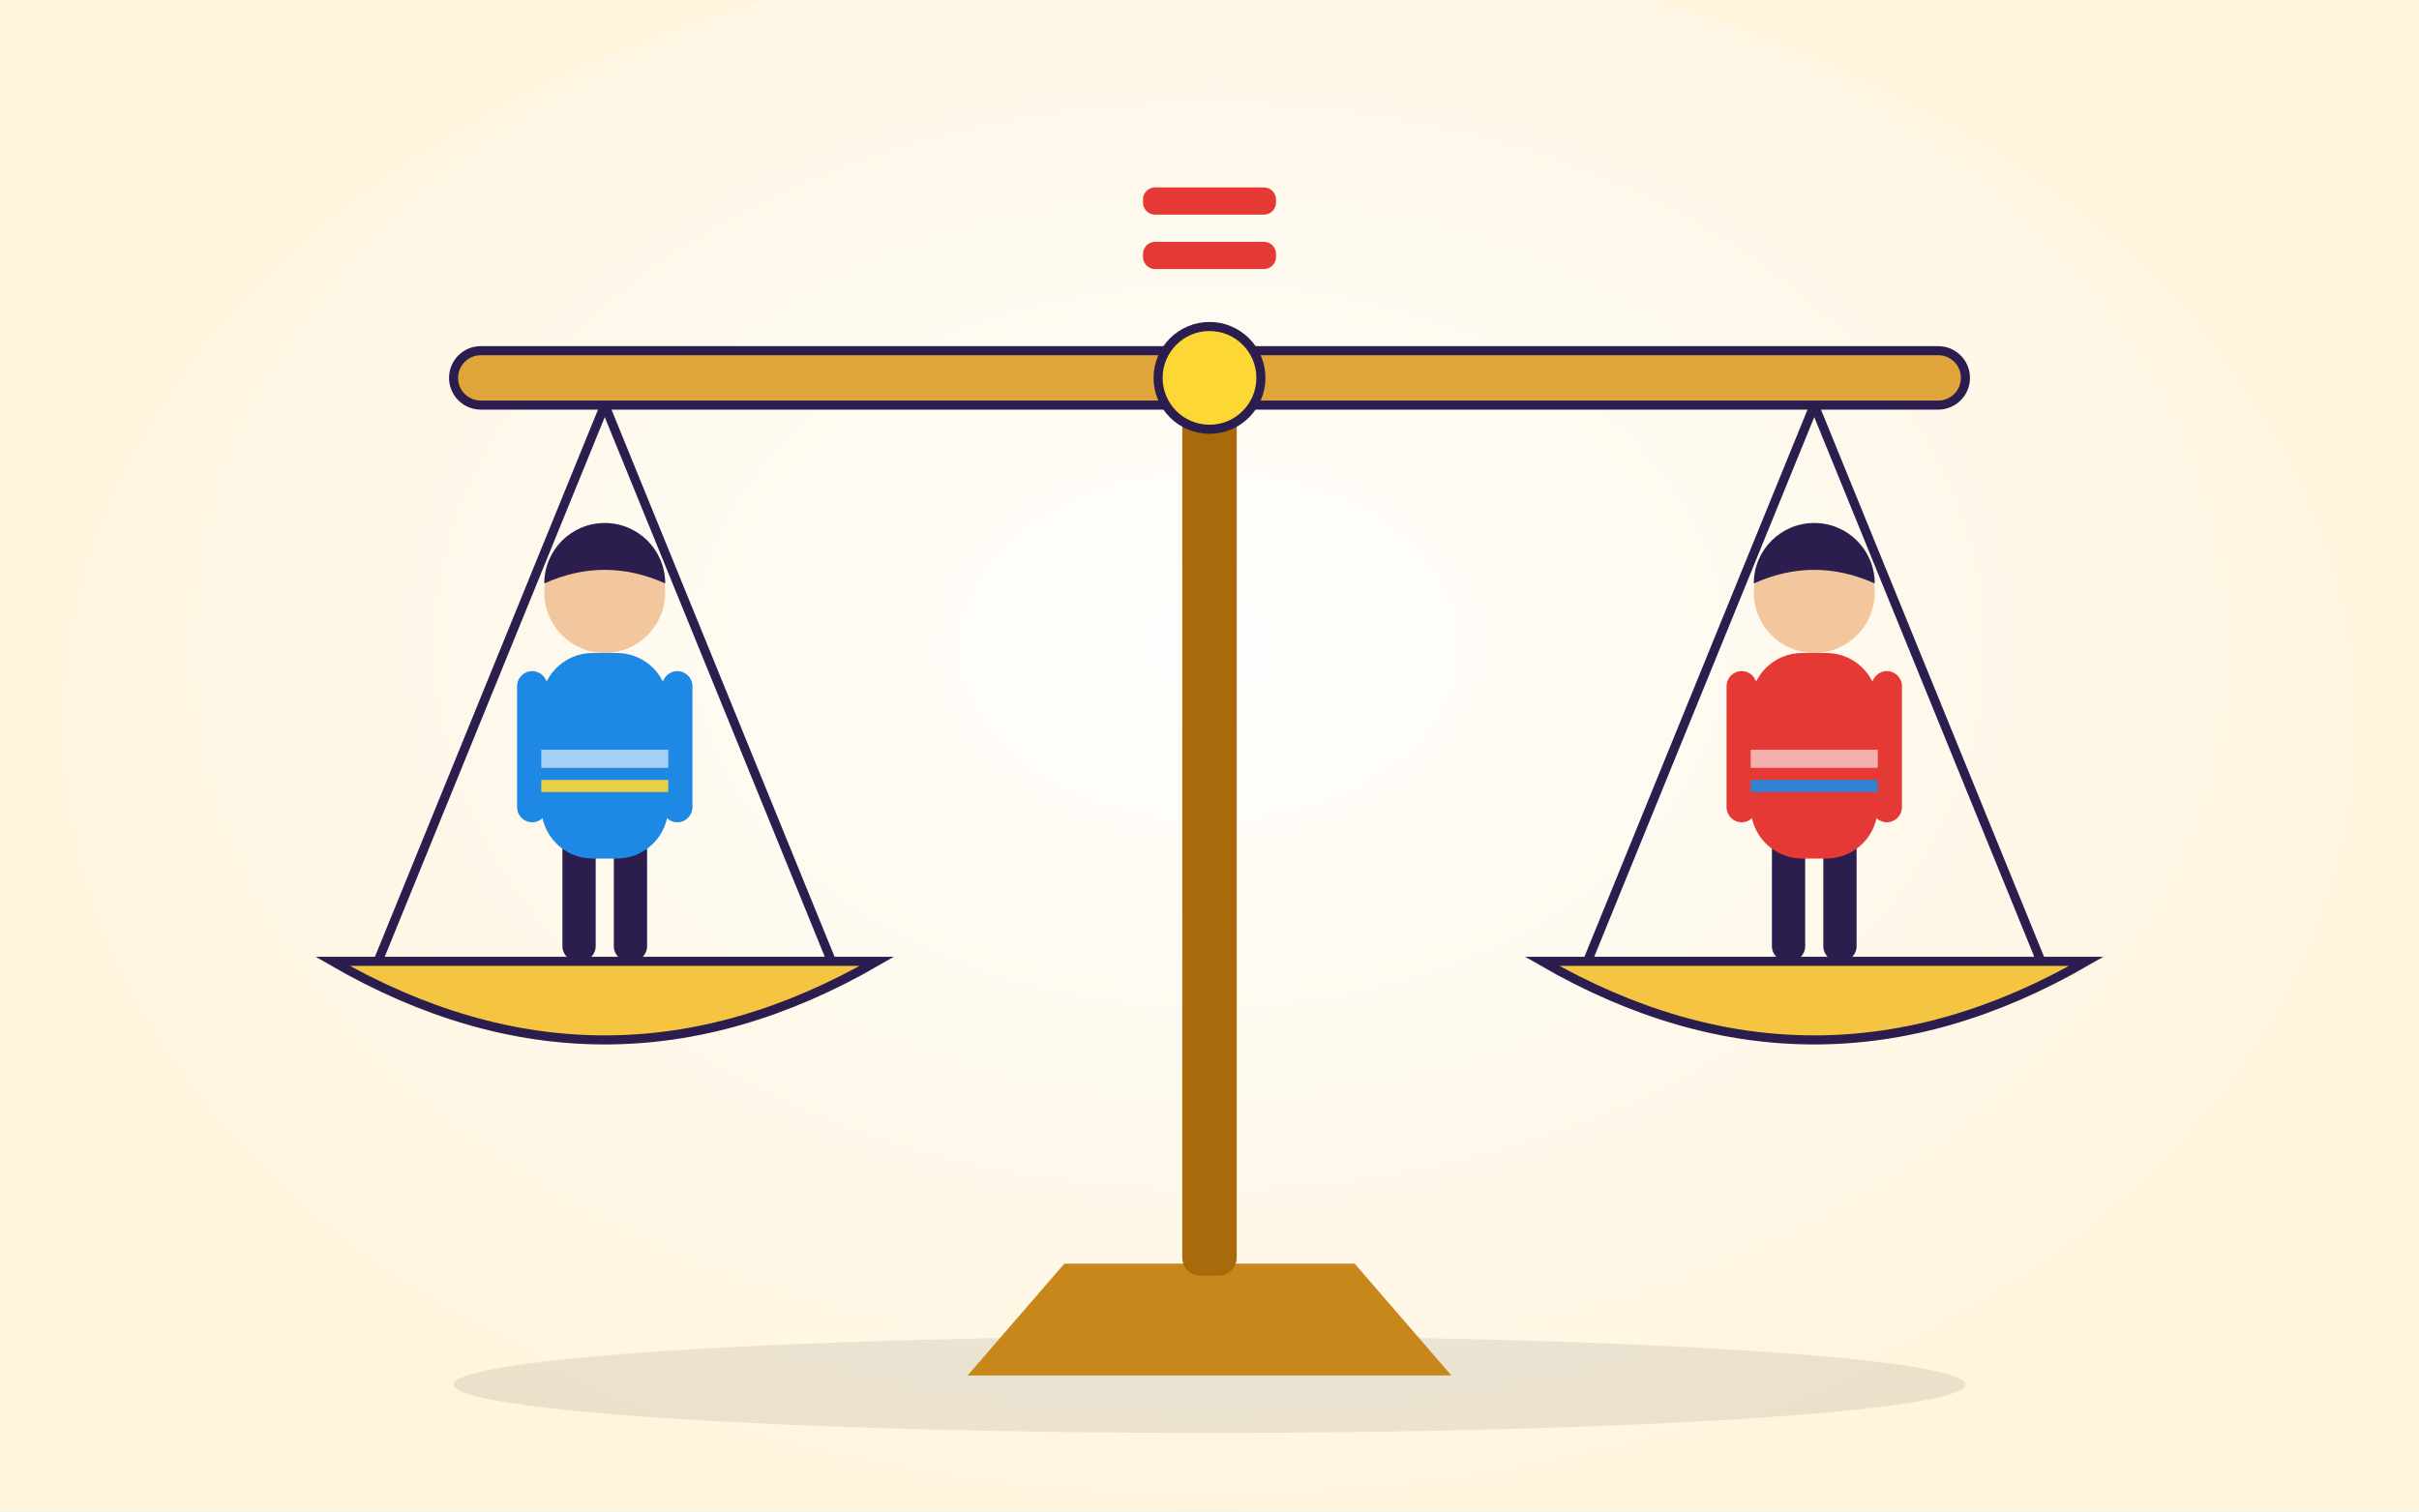
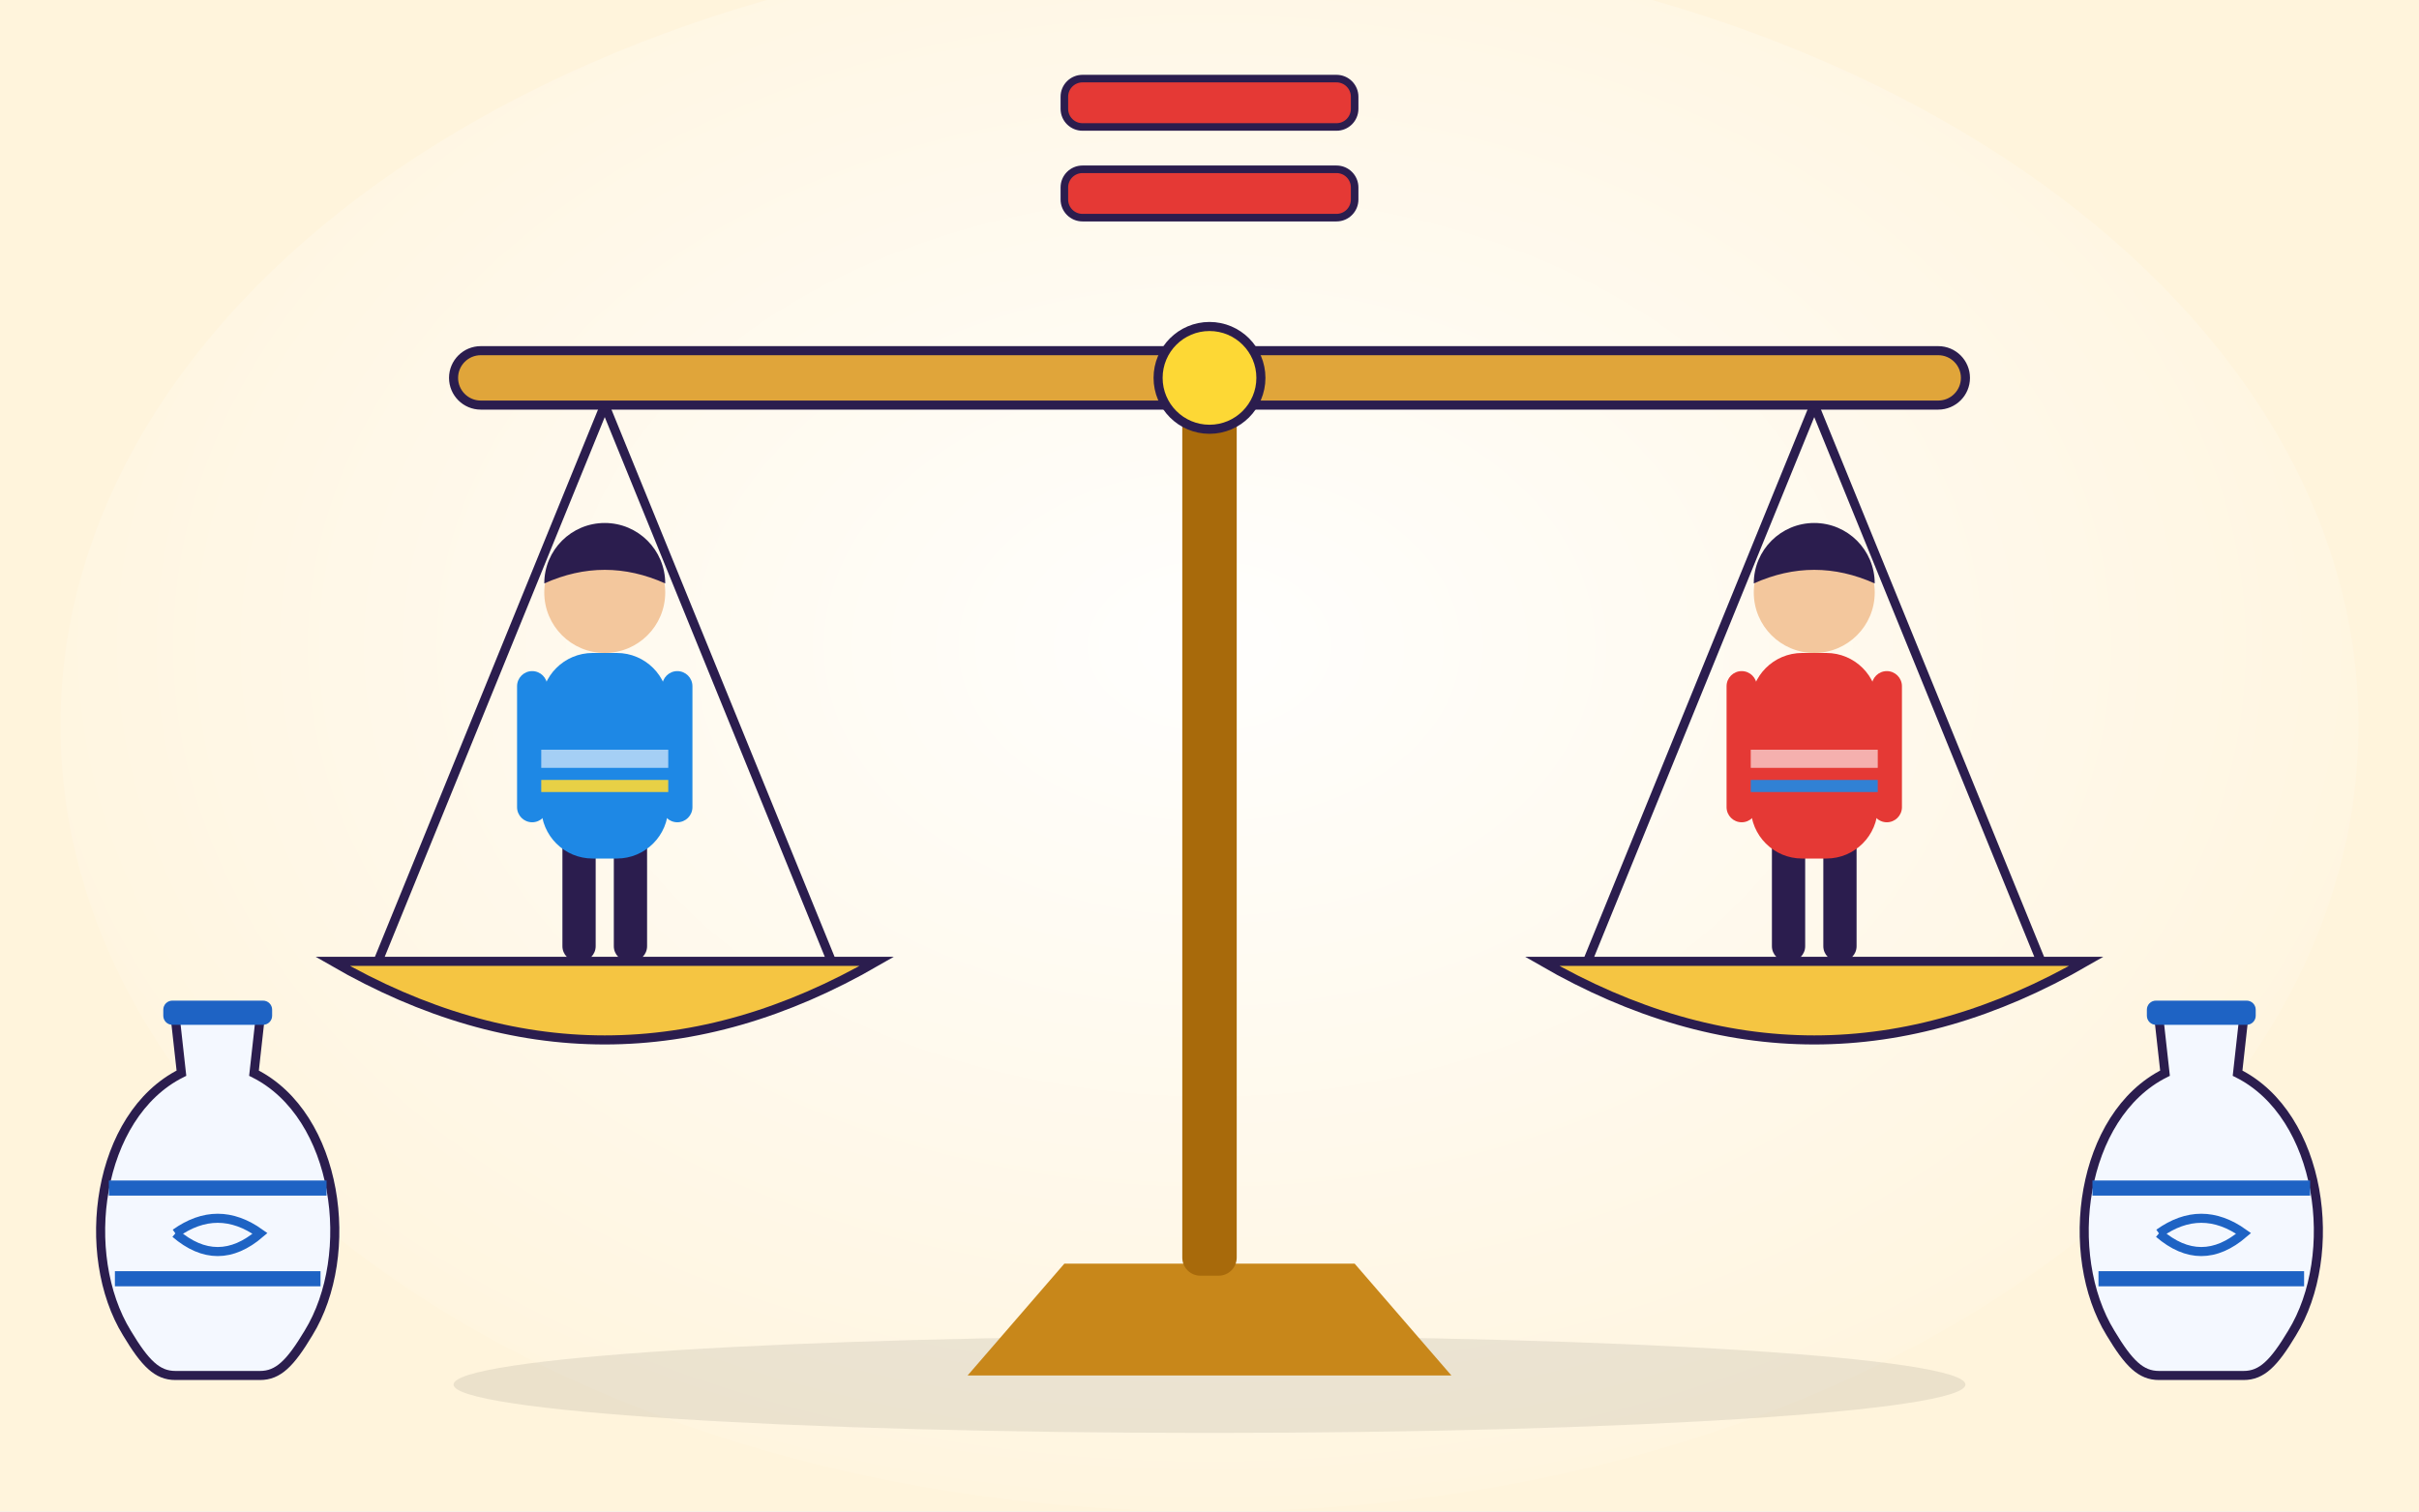
<svg xmlns="http://www.w3.org/2000/svg" viewBox="0 0 800 500" role="img" aria-label="Hai người đứng trên hai đĩa của cán cân thăng bằng">
  <defs>
    <radialGradient id="glow" cx="50%" cy="45%" r="60%">
      <stop offset="0" stop-color="#ffffff" stop-opacity=".95" />
      <stop offset="1" stop-color="#ffffff" stop-opacity="0" />
    </radialGradient>
  </defs>
  <rect width="800" height="500" fill="#fff4dc" />
  <ellipse cx="400" cy="240" rx="380" ry="260" fill="url(#glow)" />
  <ellipse cx="400" cy="458" rx="250" ry="16" fill="#000" opacity=".08" />
  <path d="M320 455 L480 455 L448 418 L352 418 Z" fill="#c8871a" />
  <rect x="391" y="128" width="18" height="294" rx="6" fill="#a86a0b" />
  <rect x="150" y="116" width="500" height="18" rx="9" fill="#e0a53a" stroke="#2b1d4e" stroke-width="3" />
  <circle cx="400" cy="125" r="17" fill="#fdd835" stroke="#2b1d4e" stroke-width="3" />
-   <rect x="378" y="62" width="44" height="9" rx="4" fill="#e53935" />
-   <rect x="378" y="80" width="44" height="9" rx="4" fill="#e53935" />
  <line x1="200" y1="134" x2="125" y2="318" stroke="#2b1d4e" stroke-width="3" />
  <line x1="200" y1="134" x2="275" y2="318" stroke="#2b1d4e" stroke-width="3" />
  <g transform="translate(200 318) scale(1)">
    <rect x="-14" y="-42" width="11" height="42" rx="5" fill="#2b1d4e" />
    <rect x="3" y="-42" width="11" height="42" rx="5" fill="#2b1d4e" />
    <rect x="-29" y="-96" width="10" height="50" rx="5" fill="#1e88e5" />
    <rect x="19" y="-96" width="10" height="50" rx="5" fill="#1e88e5" />
    <rect x="-21" y="-102" width="42" height="68" rx="17" fill="#1e88e5" />
    <rect x="-21" y="-70" width="42" height="6" fill="#ffffff" opacity=".6" />
    <rect x="-21" y="-60" width="42" height="4" fill="#fdd835" opacity=".9" />
    <circle cx="0" cy="-122" r="20" fill="#f3c79d" />
    <path d="M-20 -125 a20 20 0 0 1 40 0 q-20 -9 -40 0z" fill="#2b1d4e" />
  </g>
  <path d="M110 318 Q200 370 290 318 Z" fill="#f5c542" stroke="#2b1d4e" stroke-width="3" />
  <line x1="600" y1="134" x2="525" y2="318" stroke="#2b1d4e" stroke-width="3" />
  <line x1="600" y1="134" x2="675" y2="318" stroke="#2b1d4e" stroke-width="3" />
  <g transform="translate(600 318) scale(1)">
    <rect x="-14" y="-42" width="11" height="42" rx="5" fill="#2b1d4e" />
    <rect x="3" y="-42" width="11" height="42" rx="5" fill="#2b1d4e" />
    <rect x="-29" y="-96" width="10" height="50" rx="5" fill="#e53935" />
    <rect x="19" y="-96" width="10" height="50" rx="5" fill="#e53935" />
    <rect x="-21" y="-102" width="42" height="68" rx="17" fill="#e53935" />
    <rect x="-21" y="-70" width="42" height="6" fill="#ffffff" opacity=".6" />
    <rect x="-21" y="-60" width="42" height="4" fill="#1e88e5" opacity=".9" />
    <circle cx="0" cy="-122" r="20" fill="#f3c79d" />
    <path d="M-20 -125 a20 20 0 0 1 40 0 q-20 -9 -40 0z" fill="#2b1d4e" />
  </g>
  <path d="M510 318 Q600 370 690 318 Z" fill="#f5c542" stroke="#2b1d4e" stroke-width="3" />
+   <g transform="translate(72 455)">
+     <path d="M-14 -118 L14 -118 L12 -100 C40 -86 46 -40 30 -14 C24 -4 20 0 14 0 L-14 0 C-20 0 -24 -4 -30 -14 C-46 -40 -40 -86 -12 -100 Z" fill="#f4f8ff" stroke="#2b1d4e" stroke-width="3" />
+     <path d="M-36 -62 L36 -62 M-34 -32 L34 -32" stroke="#1e63c4" stroke-width="5" />
+     <path d="M-14 -47 q14 -10 28 0 q-14 12 -28 0" fill="none" stroke="#1e63c4" stroke-width="3" />
+     <rect x="-18" y="-124" width="36" height="8" rx="3" fill="#1e63c4" />
+   </g>
+   <g transform="translate(728 455)">
+     <path d="M-14 -118 L14 -118 L12 -100 C40 -86 46 -40 30 -14 C24 -4 20 0 14 0 L-14 0 C-20 0 -24 -4 -30 -14 C-46 -40 -40 -86 -12 -100 Z" fill="#f4f8ff" stroke="#2b1d4e" stroke-width="3" />
+     <path d="M-36 -62 L36 -62 M-34 -32 L34 -32" stroke="#1e63c4" stroke-width="5" />
+     <path d="M-14 -47 q14 -10 28 0 q-14 12 -28 0" fill="none" stroke="#1e63c4" stroke-width="3" />
+     <rect x="-18" y="-124" width="36" height="8" rx="3" fill="#1e63c4" />
+   </g>
+   <g fill="#e53935" stroke="#2b1d4e" stroke-width="2.5">
+     <rect x="352" y="26" width="96" height="16" rx="6" />
+     <rect x="352" y="56" width="96" height="16" rx="6" />
+   </g>
</svg>
